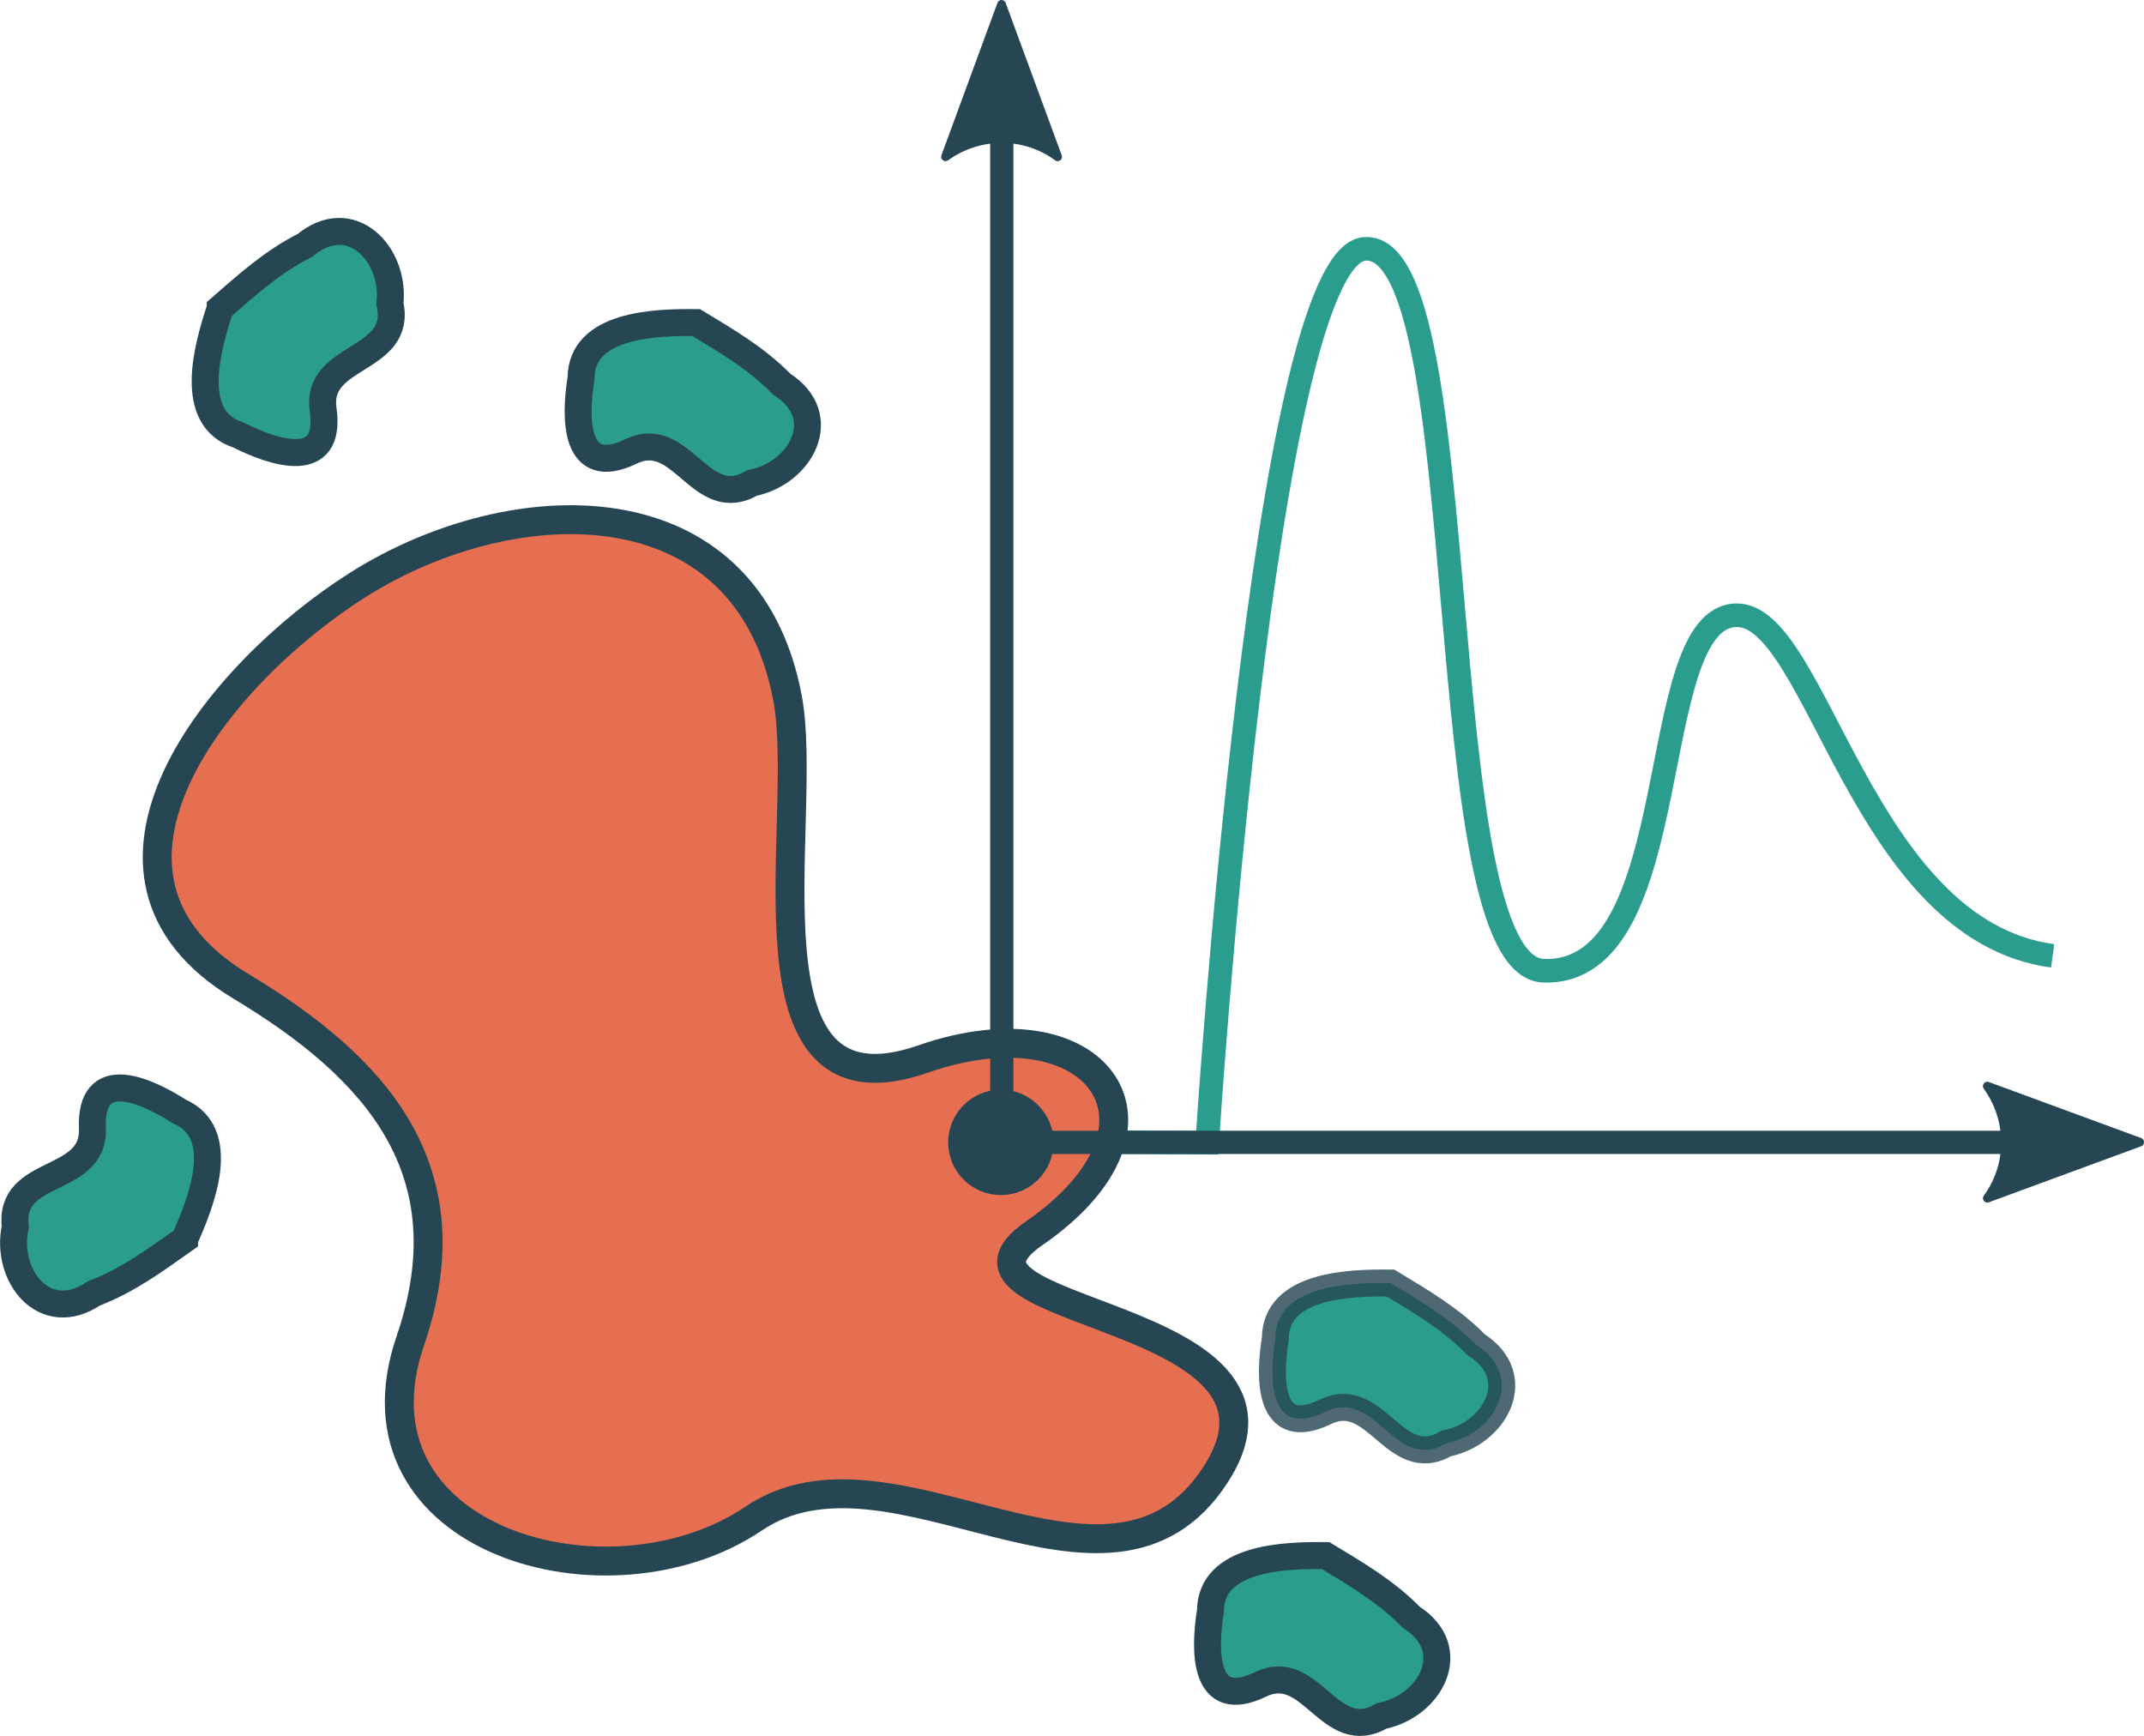
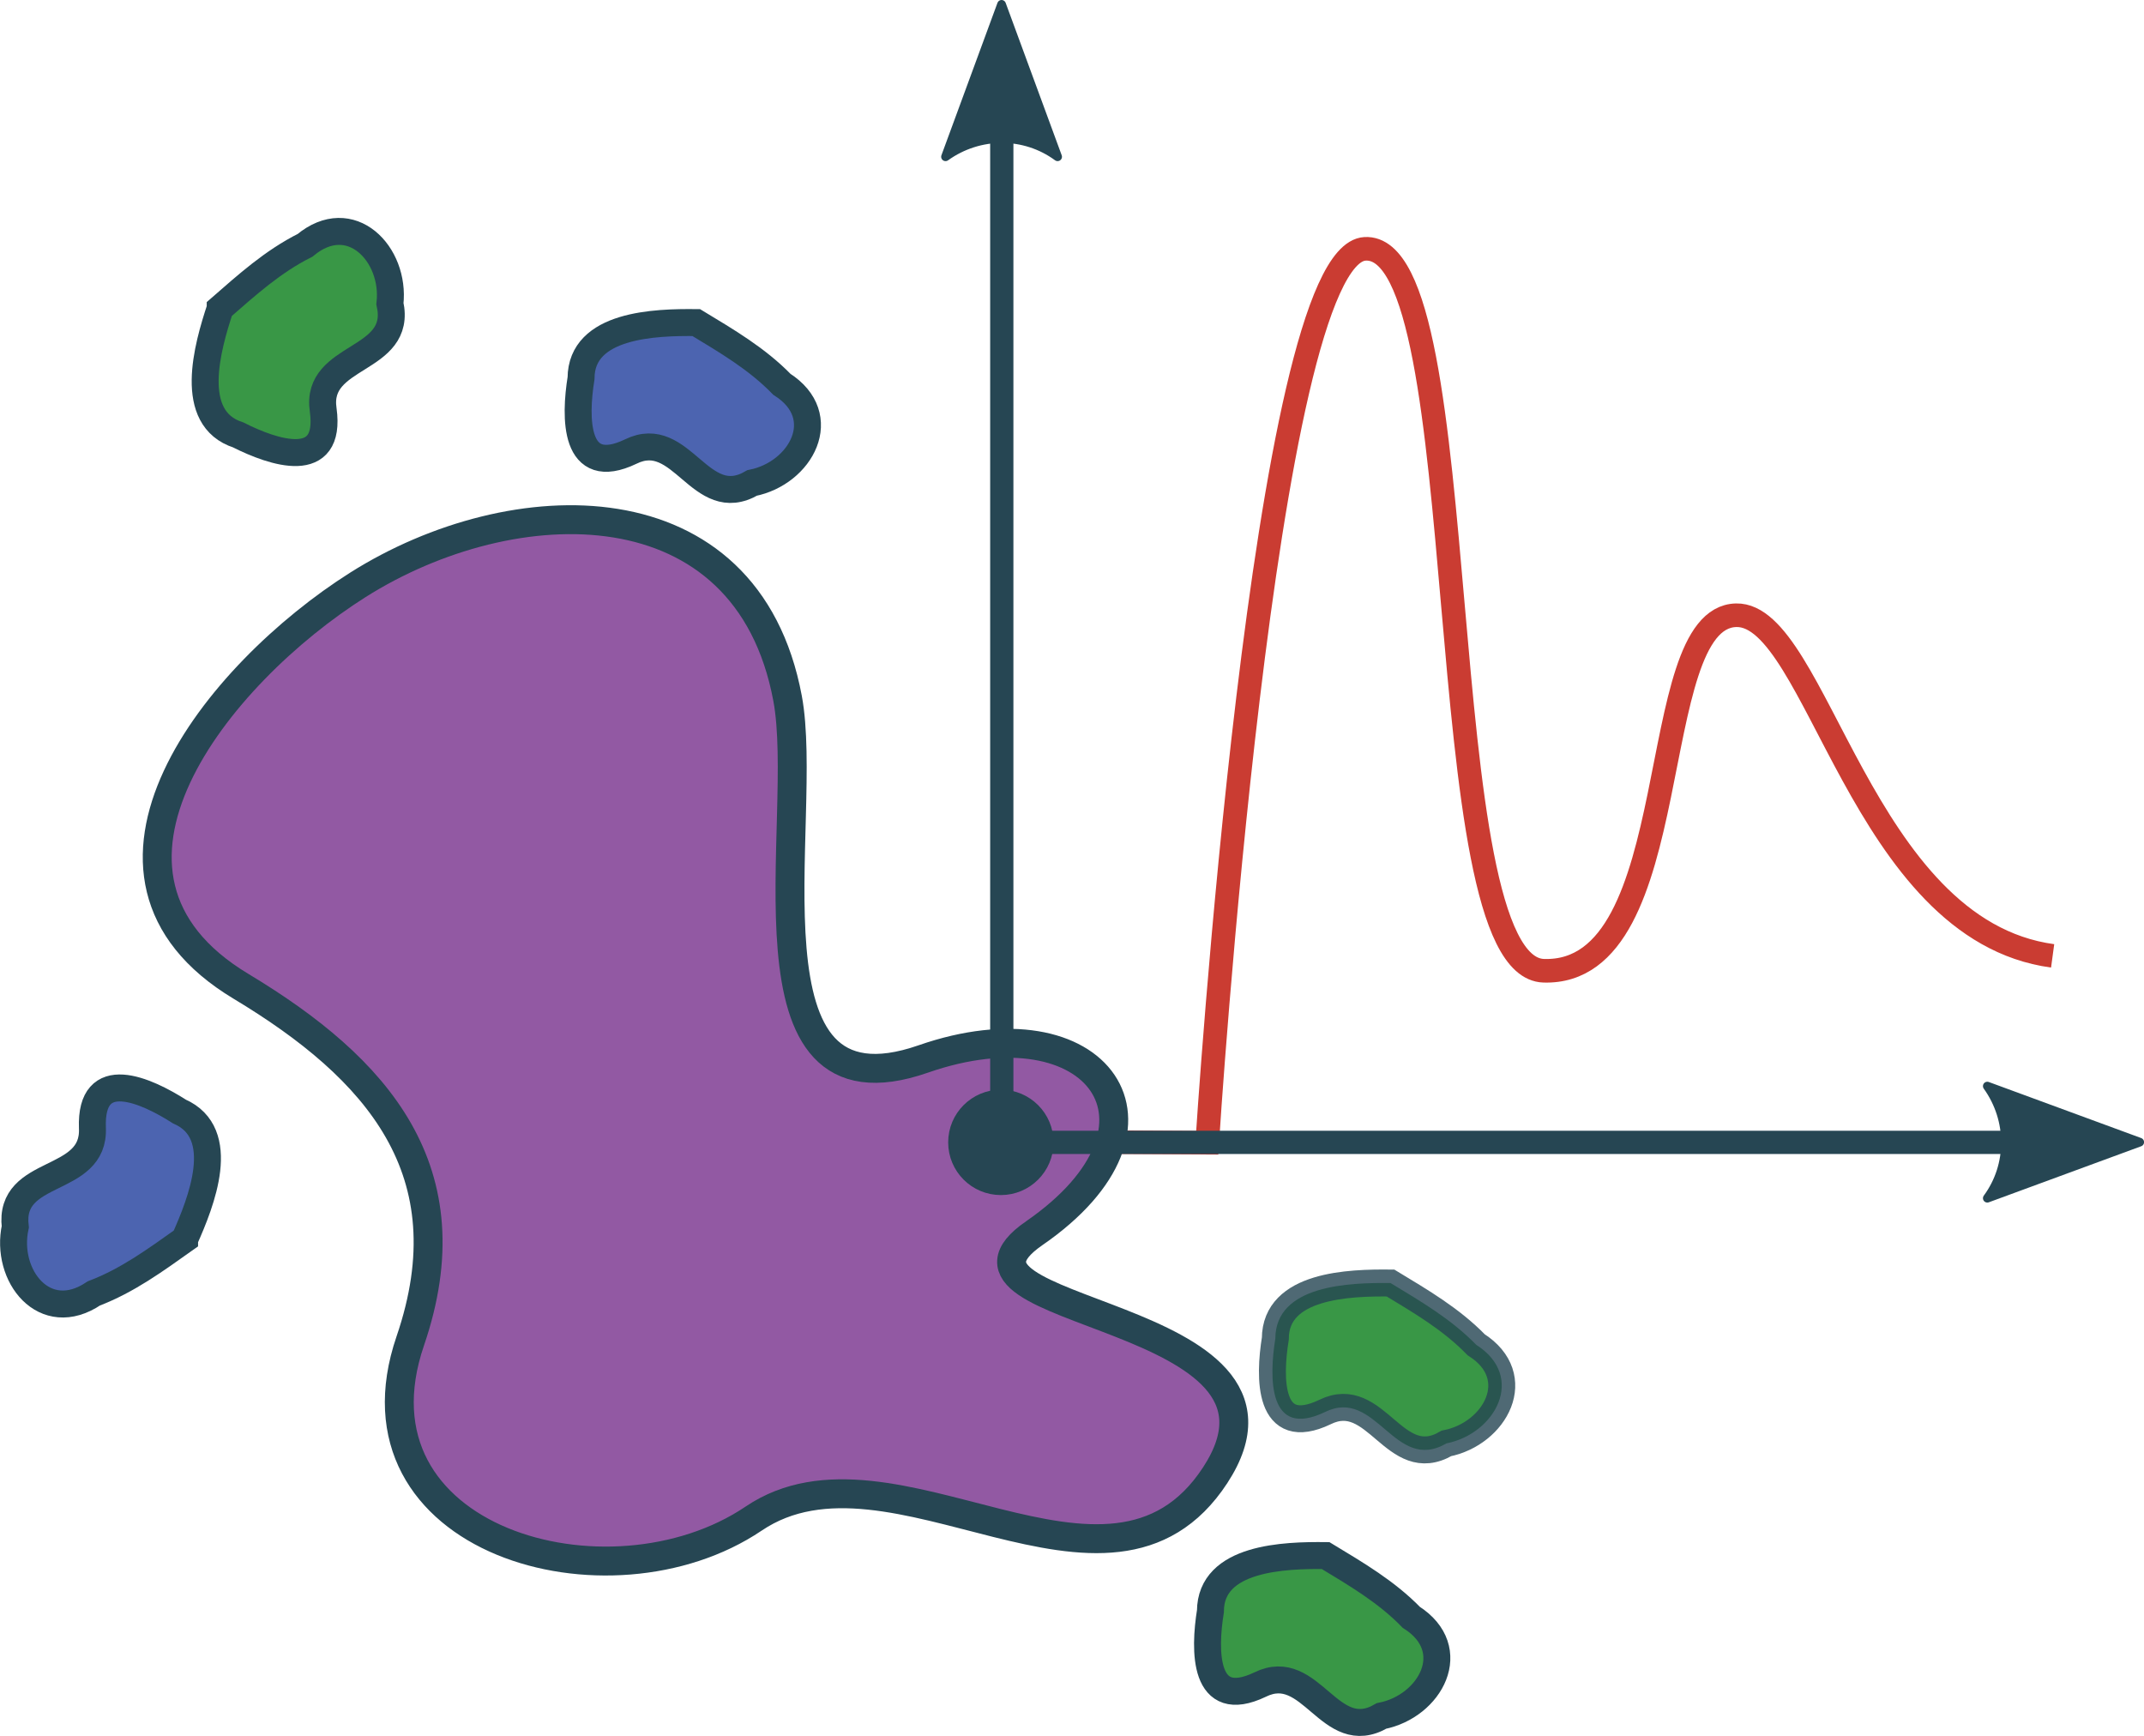
<svg xmlns="http://www.w3.org/2000/svg" width="56.725mm" height="45.918mm" viewBox="0 0 56.725 45.918" version="1.1" id="svg8">
  <defs id="defs2">
    <marker orient="auto" refY="0.0" refX="0.0" id="DotM" style="overflow:visible">
      <path id="path992" d="M -2.5,-1.0 C -2.5,1.76 -4.74,4.0 -7.5,4.0 C -10.26,4.0 -12.5,1.76 -12.5,-1.0 C -12.5,-3.76 -10.26,-6.0 -7.5,-6.0 C -4.74,-6.0 -2.5,-3.76 -2.5,-1.0 z " style="fill-rule:evenodd;stroke:#264653;stroke-width:1pt;stroke-opacity:1;fill:#264653;fill-opacity:1" transform="scale(0.4) translate(7.4, 1)" />
    </marker>
    <marker style="overflow:visible" id="marker5401" refX="0" refY="0" orient="auto">
      <path transform="scale(-0.6)" d="M 8.719,4.034 -2.207,0.016 8.719,-4.002 c -1.745,2.372 -1.735,5.617 -6e-7,8.035 z" style="fill:#264653;fill-opacity:1;fill-rule:evenodd;stroke:#264653;stroke-width:0.625;stroke-linejoin:round;stroke-opacity:1" id="path5399" />
    </marker>
    <marker orient="auto" refY="0" refX="0" id="Arrow2Mend" style="overflow:visible">
      <path id="path4556" style="fill:#264653;fill-opacity:1;fill-rule:evenodd;stroke:#264653;stroke-width:0.625;stroke-linejoin:round;stroke-opacity:1" d="M 8.719,4.034 -2.207,0.016 8.719,-4.002 c -1.745,2.372 -1.735,5.617 -6e-7,8.035 z" transform="scale(-0.6)" />
    </marker>
    <marker style="overflow:visible" id="marker4973" refX="0" refY="0" orient="auto">
      <path transform="matrix(-1.1,0,0,-1.1,-1.1,0)" d="M 8.719,4.034 -2.207,0.016 8.719,-4.002 c -1.745,2.372 -1.735,5.617 -6e-7,8.035 z" style="fill:#000000;fill-opacity:1;fill-rule:evenodd;stroke:#000000;stroke-width:0.625;stroke-linejoin:round;stroke-opacity:1" id="path4971" />
    </marker>
    <marker orient="auto" refY="0" refX="0" id="Arrow1Lend" style="overflow:visible">
      <path id="path4532" d="M 0,0 5,-5 -12.5,0 5,5 Z" style="fill:#000000;fill-opacity:1;fill-rule:evenodd;stroke:#000000;stroke-width:1pt;stroke-opacity:1" transform="matrix(-0.8,0,0,-0.8,-10,0)" />
    </marker>
  </defs>
  <g id="layer1" transform="translate(504.6649,16.56467)">
-     <path style="fill:none;stroke:#2a9d8f;stroke-width:0.624;stroke-linecap:butt;stroke-linejoin:miter;stroke-miterlimit:4;stroke-dasharray:none;stroke-opacity:1" d="m -478.175,13.633 5.45,0.032 c 0,0 1.491,-23.499 4.175,-23.647 3.008,-0.165 1.624,19.002 4.728,19.098 3.832,0.119 2.626,-9.346 5.091,-9.405 2.142,-0.051 3.304,8.326 8.374,9.011" id="path5341" />
-     <path style="fill:#e76f51;stroke:#264653;stroke-width:0.765;stroke-linecap:butt;stroke-linejoin:miter;stroke-opacity:1;fill-opacity:1;stroke-miterlimit:4;stroke-dasharray:none" d="m -477.302,16.06 c 4.125,-2.852 1.672,-6.214 -2.937,-4.61 -5.066,1.763 -2.986,-6.324 -3.589,-9.542 -1.077,-5.759 -7.266,-5.594 -11.369,-3 -3.708,2.344 -8.024,7.656 -3.09,10.621 3.602,2.165 6.015,4.881 4.477,9.379 -1.807,5.285 5.254,7.285 9.087,4.699 3.665,-2.472 9.399,3.162 12.211,-1.149 2.878,-4.411 -7.997,-4.181 -4.791,-6.398 z" id="path8" />
+     <path style="fill:#000000;stroke:#ca3c32;stroke-width:0.624;stroke-linecap:butt;stroke-linejoin:miter;stroke-miterlimit:4;stroke-dasharray:none;stroke-opacity:1;fill-opacity:0" d="m -478.175,13.633 5.45,0.032 c 0,0 1.491,-23.499 4.175,-23.647 3.008,-0.165 1.624,19.002 4.728,19.098 3.832,0.119 2.626,-9.346 5.091,-9.405 2.142,-0.051 3.304,8.326 8.374,9.011" id="path5341" />
+     <path style="fill:#9259a3;stroke:#264653;stroke-width:0.765;stroke-linecap:butt;stroke-linejoin:miter;stroke-opacity:1;fill-opacity:1;stroke-miterlimit:4;stroke-dasharray:none" d="m -477.302,16.06 c 4.125,-2.852 1.672,-6.214 -2.937,-4.61 -5.066,1.763 -2.986,-6.324 -3.589,-9.542 -1.077,-5.759 -7.266,-5.594 -11.369,-3 -3.708,2.344 -8.024,7.656 -3.09,10.621 3.602,2.165 6.015,4.881 4.477,9.379 -1.807,5.285 5.254,7.285 9.087,4.699 3.665,-2.472 9.399,3.162 12.211,-1.149 2.878,-4.411 -7.997,-4.181 -4.791,-6.398 z" id="path8" />
    <path style="fill:none;stroke:#264653;stroke-width:0.615;stroke-linecap:butt;stroke-linejoin:miter;stroke-miterlimit:4;stroke-dasharray:none;stroke-opacity:1;marker-end:url(#Arrow2Mend)" d="M -478.16,13.656 V -15.635" id="path15" />
    <path id="path4969" d="m -478.16,13.656 h 29.292" style="fill:none;stroke:#264653;stroke-width:0.615;stroke-linecap:butt;stroke-linejoin:miter;stroke-miterlimit:4;stroke-dasharray:none;stroke-opacity:1;marker-end:url(#marker5401);marker-start:url(#DotM)" />
-     <path style="fill:#2a9d8f;stroke:#264653;stroke-width:0.713px;stroke-linecap:butt;stroke-linejoin:miter;stroke-opacity:1;fill-opacity:1" d="m -498.839,-8.41 c -0.338,1.023 -0.881,2.913 0.477,3.351 0.935,0.472 2.476,0.992 2.248,-0.662 -0.224,-1.499 2.113,-1.251 1.766,-2.812 0.148,-1.309 -1.037,-2.55 -2.247,-1.541 -0.851,0.426 -1.533,1.043 -2.244,1.663 z" id="path5423" />
-     <path id="path5432" d="m -486.244,-8.031 c -1.078,-0.012 -3.043,0.044 -3.048,1.472 -0.166,1.034 -0.193,2.661 1.313,1.941 1.36,-0.669 1.834,1.634 3.215,0.829 1.292,-0.256 2.115,-1.762 0.786,-2.609 -0.664,-0.682 -1.459,-1.144 -2.266,-1.633 z" style="fill:#2a9d8f;stroke:#264653;stroke-width:0.713px;stroke-linecap:butt;stroke-linejoin:miter;stroke-opacity:1;fill-opacity:1" />
-     <path style="fill:#2a9d8f;stroke:#264653;stroke-width:0.713px;stroke-linecap:butt;stroke-linejoin:miter;stroke-opacity:0.805;fill-opacity:1" d="m -467.875,17.377 c -1.078,-0.012 -3.043,0.044 -3.048,1.472 -0.166,1.034 -0.193,2.661 1.313,1.941 1.36,-0.669 1.834,1.634 3.215,0.829 1.292,-0.256 2.115,-1.762 0.786,-2.609 -0.664,-0.682 -1.459,-1.144 -2.266,-1.633 z" id="path5434" />
-     <path id="path5436" d="m -469.592,24.587 c -1.078,-0.012 -3.043,0.044 -3.048,1.472 -0.166,1.034 -0.193,2.661 1.313,1.941 1.36,-0.669 1.834,1.634 3.215,0.829 1.292,-0.256 2.115,-1.762 0.786,-2.609 -0.664,-0.682 -1.459,-1.144 -2.266,-1.633 z" style="fill:#2a9d8f;stroke:#264653;stroke-width:0.713px;stroke-linecap:butt;stroke-linejoin:miter;stroke-opacity:1;fill-opacity:1" />
-     <path style="fill:#2a9d8f;stroke:#264653;stroke-width:0.713px;stroke-linecap:butt;stroke-linejoin:miter;stroke-opacity:1;fill-opacity:1" d="m -499.781,16.222 c 0.44,-0.984 1.171,-2.809 -0.136,-3.382 -0.883,-0.564 -2.364,-1.237 -2.303,0.432 0.072,1.514 -2.229,1.032 -2.041,2.619 -0.28,1.287 0.774,2.641 2.08,1.76 0.89,-0.338 1.63,-0.883 2.4,-1.428 z" id="path5438" />
+     <path style="fill:#399746;stroke:#264653;stroke-width:0.713px;stroke-linecap:butt;stroke-linejoin:miter;stroke-opacity:1;fill-opacity:1" d="m -498.839,-8.41 c -0.338,1.023 -0.881,2.913 0.477,3.351 0.935,0.472 2.476,0.992 2.248,-0.662 -0.224,-1.499 2.113,-1.251 1.766,-2.812 0.148,-1.309 -1.037,-2.55 -2.247,-1.541 -0.851,0.426 -1.533,1.043 -2.244,1.663 z" id="path5423" />
+     <path id="path5432" d="m -486.244,-8.031 c -1.078,-0.012 -3.043,0.044 -3.048,1.472 -0.166,1.034 -0.193,2.661 1.313,1.941 1.36,-0.669 1.834,1.634 3.215,0.829 1.292,-0.256 2.115,-1.762 0.786,-2.609 -0.664,-0.682 -1.459,-1.144 -2.266,-1.633 z" style="fill:#4c64b0;stroke:#264653;stroke-width:0.713px;stroke-linecap:butt;stroke-linejoin:miter;stroke-opacity:1;fill-opacity:1" />
+     <path style="fill:#399746;stroke:#264653;stroke-width:0.713px;stroke-linecap:butt;stroke-linejoin:miter;stroke-opacity:0.805;fill-opacity:1" d="m -467.875,17.377 c -1.078,-0.012 -3.043,0.044 -3.048,1.472 -0.166,1.034 -0.193,2.661 1.313,1.941 1.36,-0.669 1.834,1.634 3.215,0.829 1.292,-0.256 2.115,-1.762 0.786,-2.609 -0.664,-0.682 -1.459,-1.144 -2.266,-1.633 z" id="path5434" />
+     <path id="path5436" d="m -469.592,24.587 c -1.078,-0.012 -3.043,0.044 -3.048,1.472 -0.166,1.034 -0.193,2.661 1.313,1.941 1.36,-0.669 1.834,1.634 3.215,0.829 1.292,-0.256 2.115,-1.762 0.786,-2.609 -0.664,-0.682 -1.459,-1.144 -2.266,-1.633 z" style="fill:#399746;stroke:#264653;stroke-width:0.713px;stroke-linecap:butt;stroke-linejoin:miter;stroke-opacity:1;fill-opacity:1" />
+     <path style="fill:#4c64b0;stroke:#264653;stroke-width:0.713px;stroke-linecap:butt;stroke-linejoin:miter;stroke-opacity:1;fill-opacity:1" d="m -499.781,16.222 c 0.44,-0.984 1.171,-2.809 -0.136,-3.382 -0.883,-0.564 -2.364,-1.237 -2.303,0.432 0.072,1.514 -2.229,1.032 -2.041,2.619 -0.28,1.287 0.774,2.641 2.08,1.76 0.89,-0.338 1.63,-0.883 2.4,-1.428 z" id="path5438" />
  </g>
</svg>
